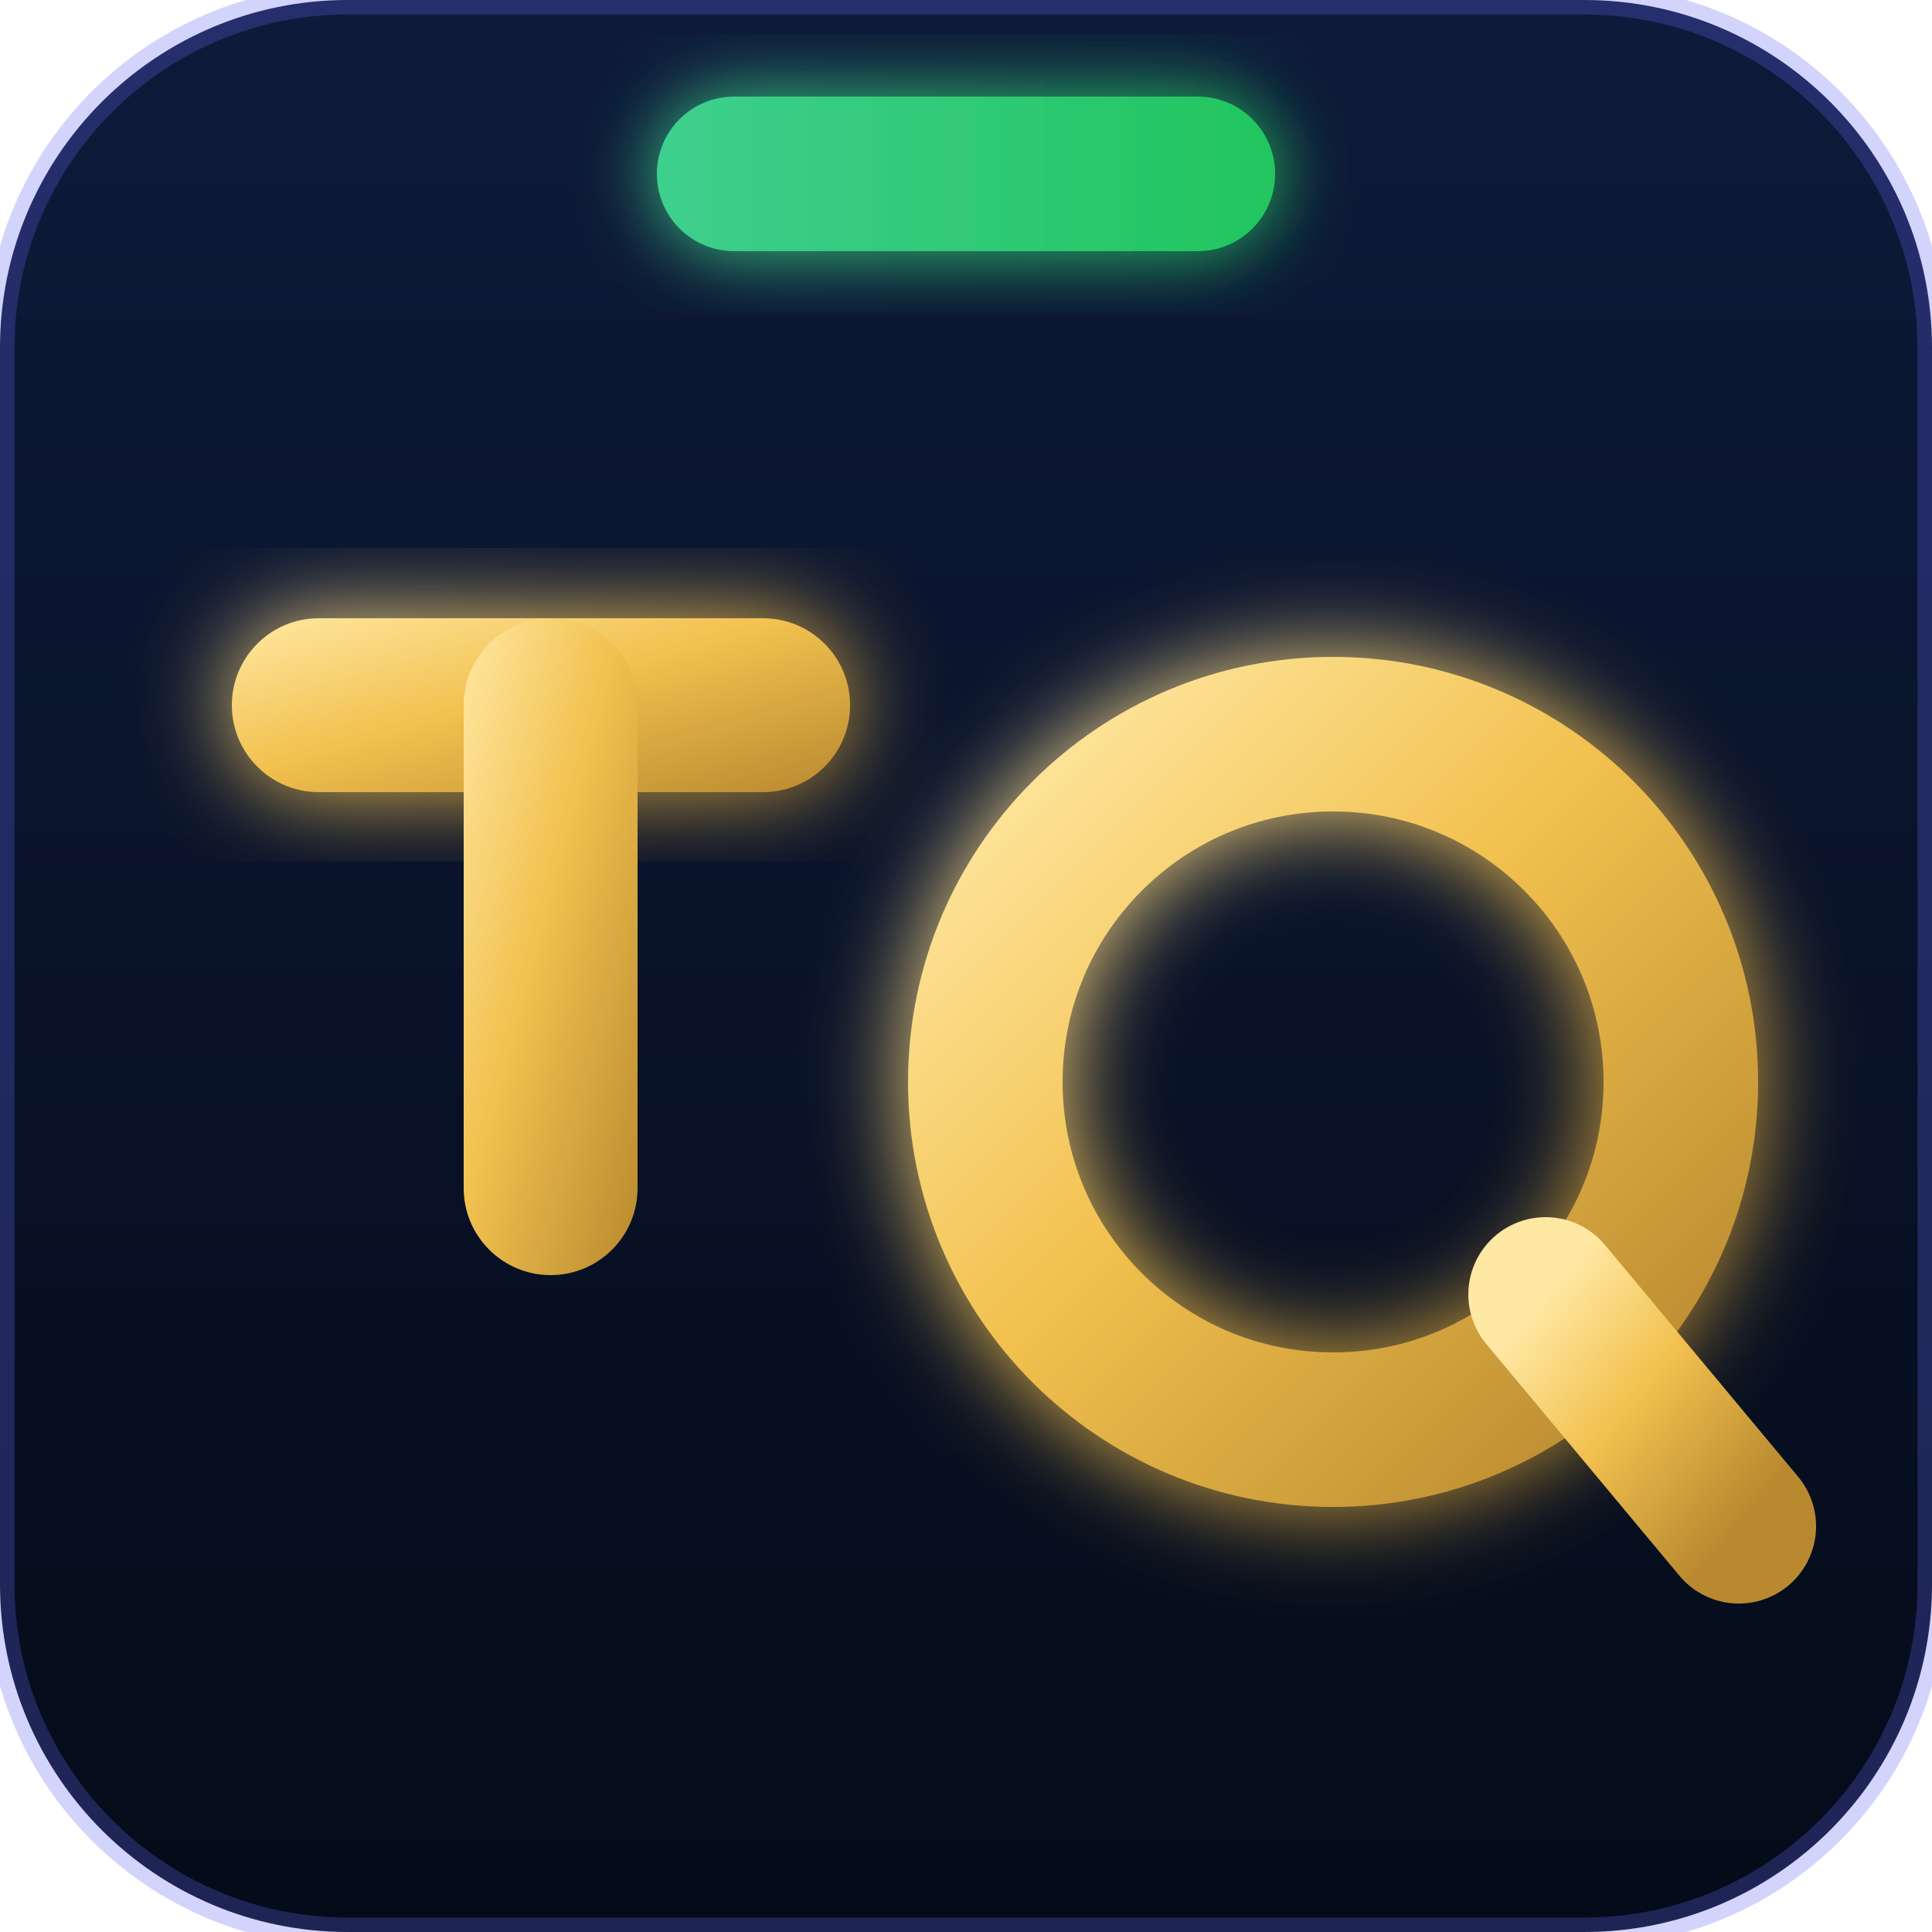
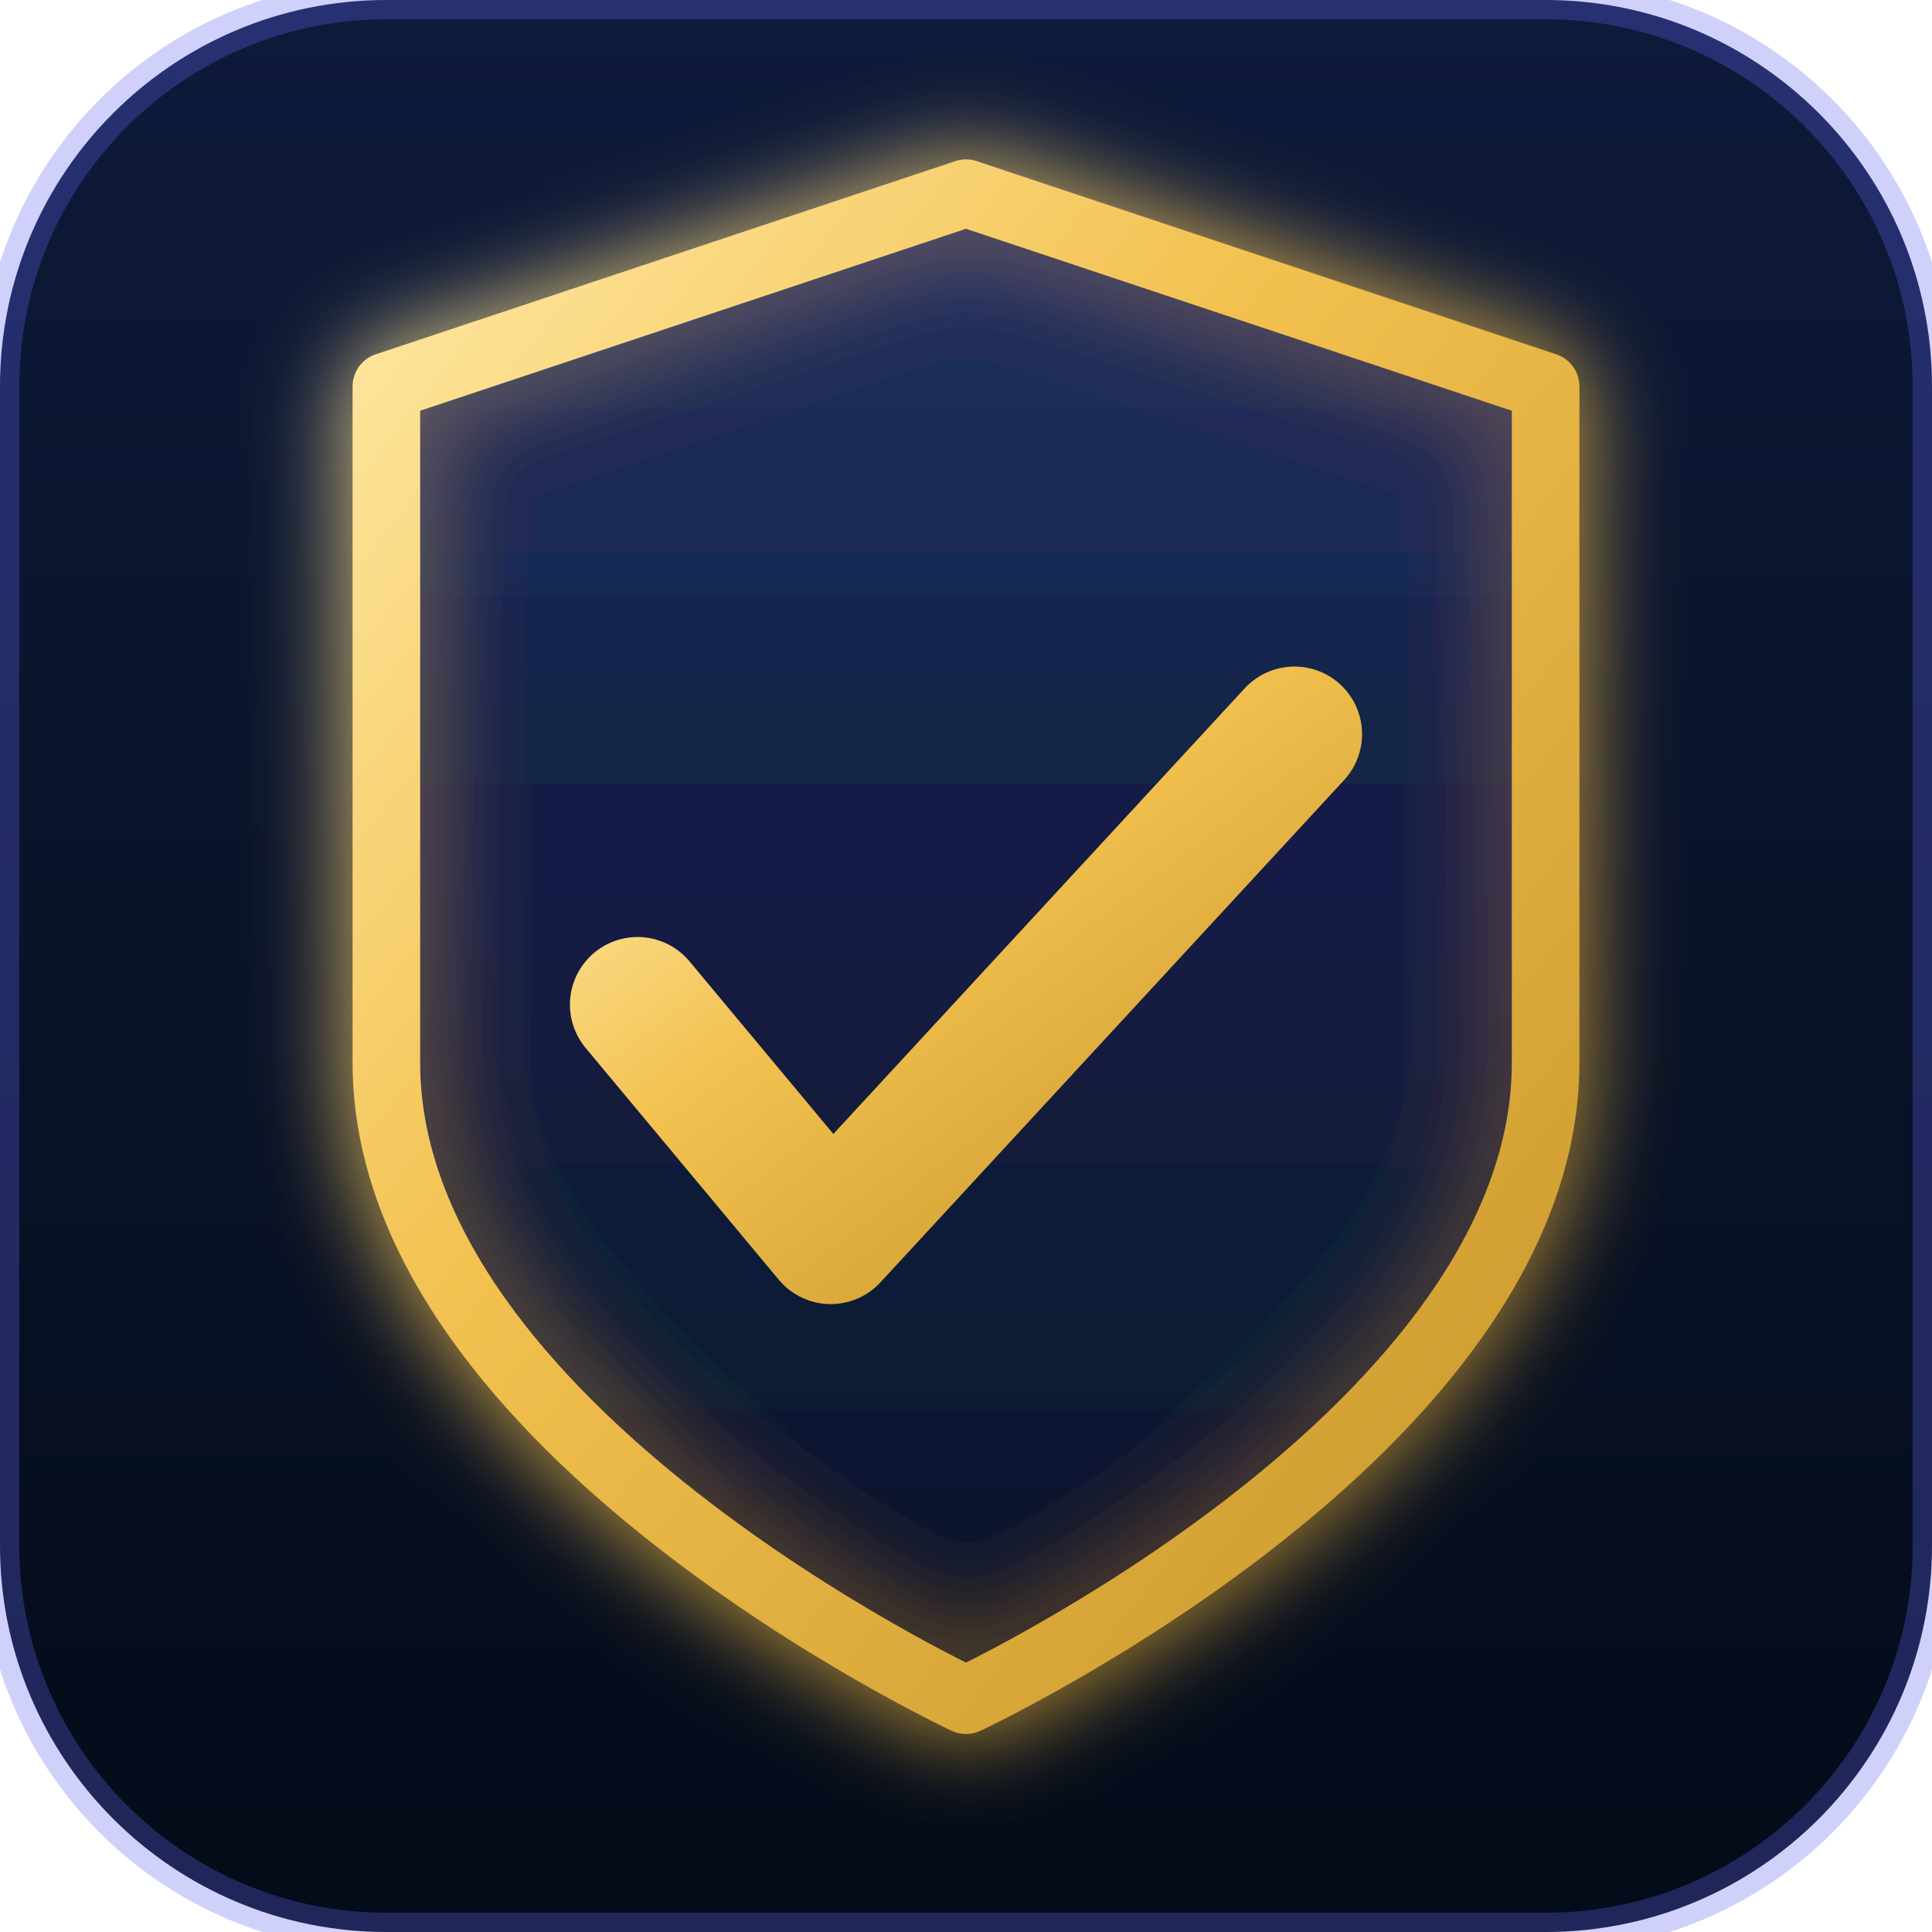
<svg xmlns="http://www.w3.org/2000/svg" viewBox="0 0 100 100" fill="none">
  <defs>
-     <linearGradient id="goldG" x1="0" y1="0" x2="1" y2="1">
+     <linearGradient id="gold" x1="0%" y1="0%" x2="100%" y2="100%">
      <stop offset="0%" stop-color="#FFE8A3" />
-       <stop offset="45%" stop-color="#F2C14F" />
-       <stop offset="100%" stop-color="#B8892F" />
+       <stop offset="40%" stop-color="#F2C14F" />
+       <stop offset="100%" stop-color="#C8962A" />
    </linearGradient>
-     <linearGradient id="bgG" x1="0" y1="0" x2="0" y2="1">
+     <linearGradient id="bg" x1="0%" y1="0%" x2="0%" y2="100%">
      <stop offset="0%" stop-color="#0e1a3a" />
      <stop offset="100%" stop-color="#040b18" />
    </linearGradient>
-     <linearGradient id="emG" x1="0" y1="0" x2="1" y2="0">
-       <stop offset="0%" stop-color="#3ECF8E" />
-       <stop offset="100%" stop-color="#22c55e" />
+     <linearGradient id="shieldFill" x1="0%" y1="0%" x2="0%" y2="100%">
+       <stop offset="0%" stop-color="#1e3060" stop-opacity="0.85" />
+       <stop offset="100%" stop-color="#0a1428" stop-opacity="0.85" />
    </linearGradient>
-     <filter id="glow" x="-40%" y="-40%" width="180%" height="180%">
+     <filter id="glow" x="-30%" y="-30%" width="160%" height="160%">
      <feGaussianBlur in="SourceGraphic" stdDeviation="2.5" result="blur" />
      <feMerge>
        <feMergeNode in="blur" />
        <feMergeNode in="SourceGraphic" />
      </feMerge>
    </filter>
-     <filter id="emGlow" x="-40%" y="-40%" width="180%" height="180%">
-       <feGaussianBlur in="SourceGraphic" stdDeviation="2" result="blur" />
-       <feMerge>
-         <feMergeNode in="blur" />
-         <feMergeNode in="SourceGraphic" />
-       </feMerge>
-     </filter>
  </defs>
-   <rect x="0" y="0" width="100" height="100" rx="18" fill="url(#bgG)" />
-   <rect x="34" y="5" width="32" height="8" rx="4" fill="url(#emG)" filter="url(#emGlow)" />
-   <rect x="12" y="32" width="32" height="9" rx="4.5" fill="url(#goldG)" filter="url(#glow)" />
-   <rect x="24" y="32" width="9" height="34" rx="4.5" fill="url(#goldG)" />
-   <circle cx="69" cy="56" r="18" fill="none" stroke="url(#goldG)" stroke-width="8" stroke-linecap="round" filter="url(#glow)" />
-   <line x1="80" y1="67" x2="90" y2="79" stroke="url(#goldG)" stroke-width="8" stroke-linecap="round" />
-   <rect x="0" y="0" width="100" height="100" rx="18" fill="none" stroke="rgba(99,102,241,0.28)" stroke-width="1.5" />
+   <rect width="100" height="100" rx="20" fill="url(#bg)" />
+   <path d="M50 10 C50 10 80 20 80 20 L80 55 C80 74 50 88 50 88 C50 88 20 74 20 55 L20 20 Z" fill="url(#shieldFill)" stroke="url(#gold)" stroke-width="3.5" stroke-linejoin="round" filter="url(#glow)" />
+   <polyline points="33,52 43,64 67,38" fill="none" stroke="url(#gold)" stroke-width="7" stroke-linecap="round" stroke-linejoin="round" />
+   <rect width="100" height="100" rx="20" fill="none" stroke="rgba(99,102,241,0.3)" stroke-width="2" />
</svg>
